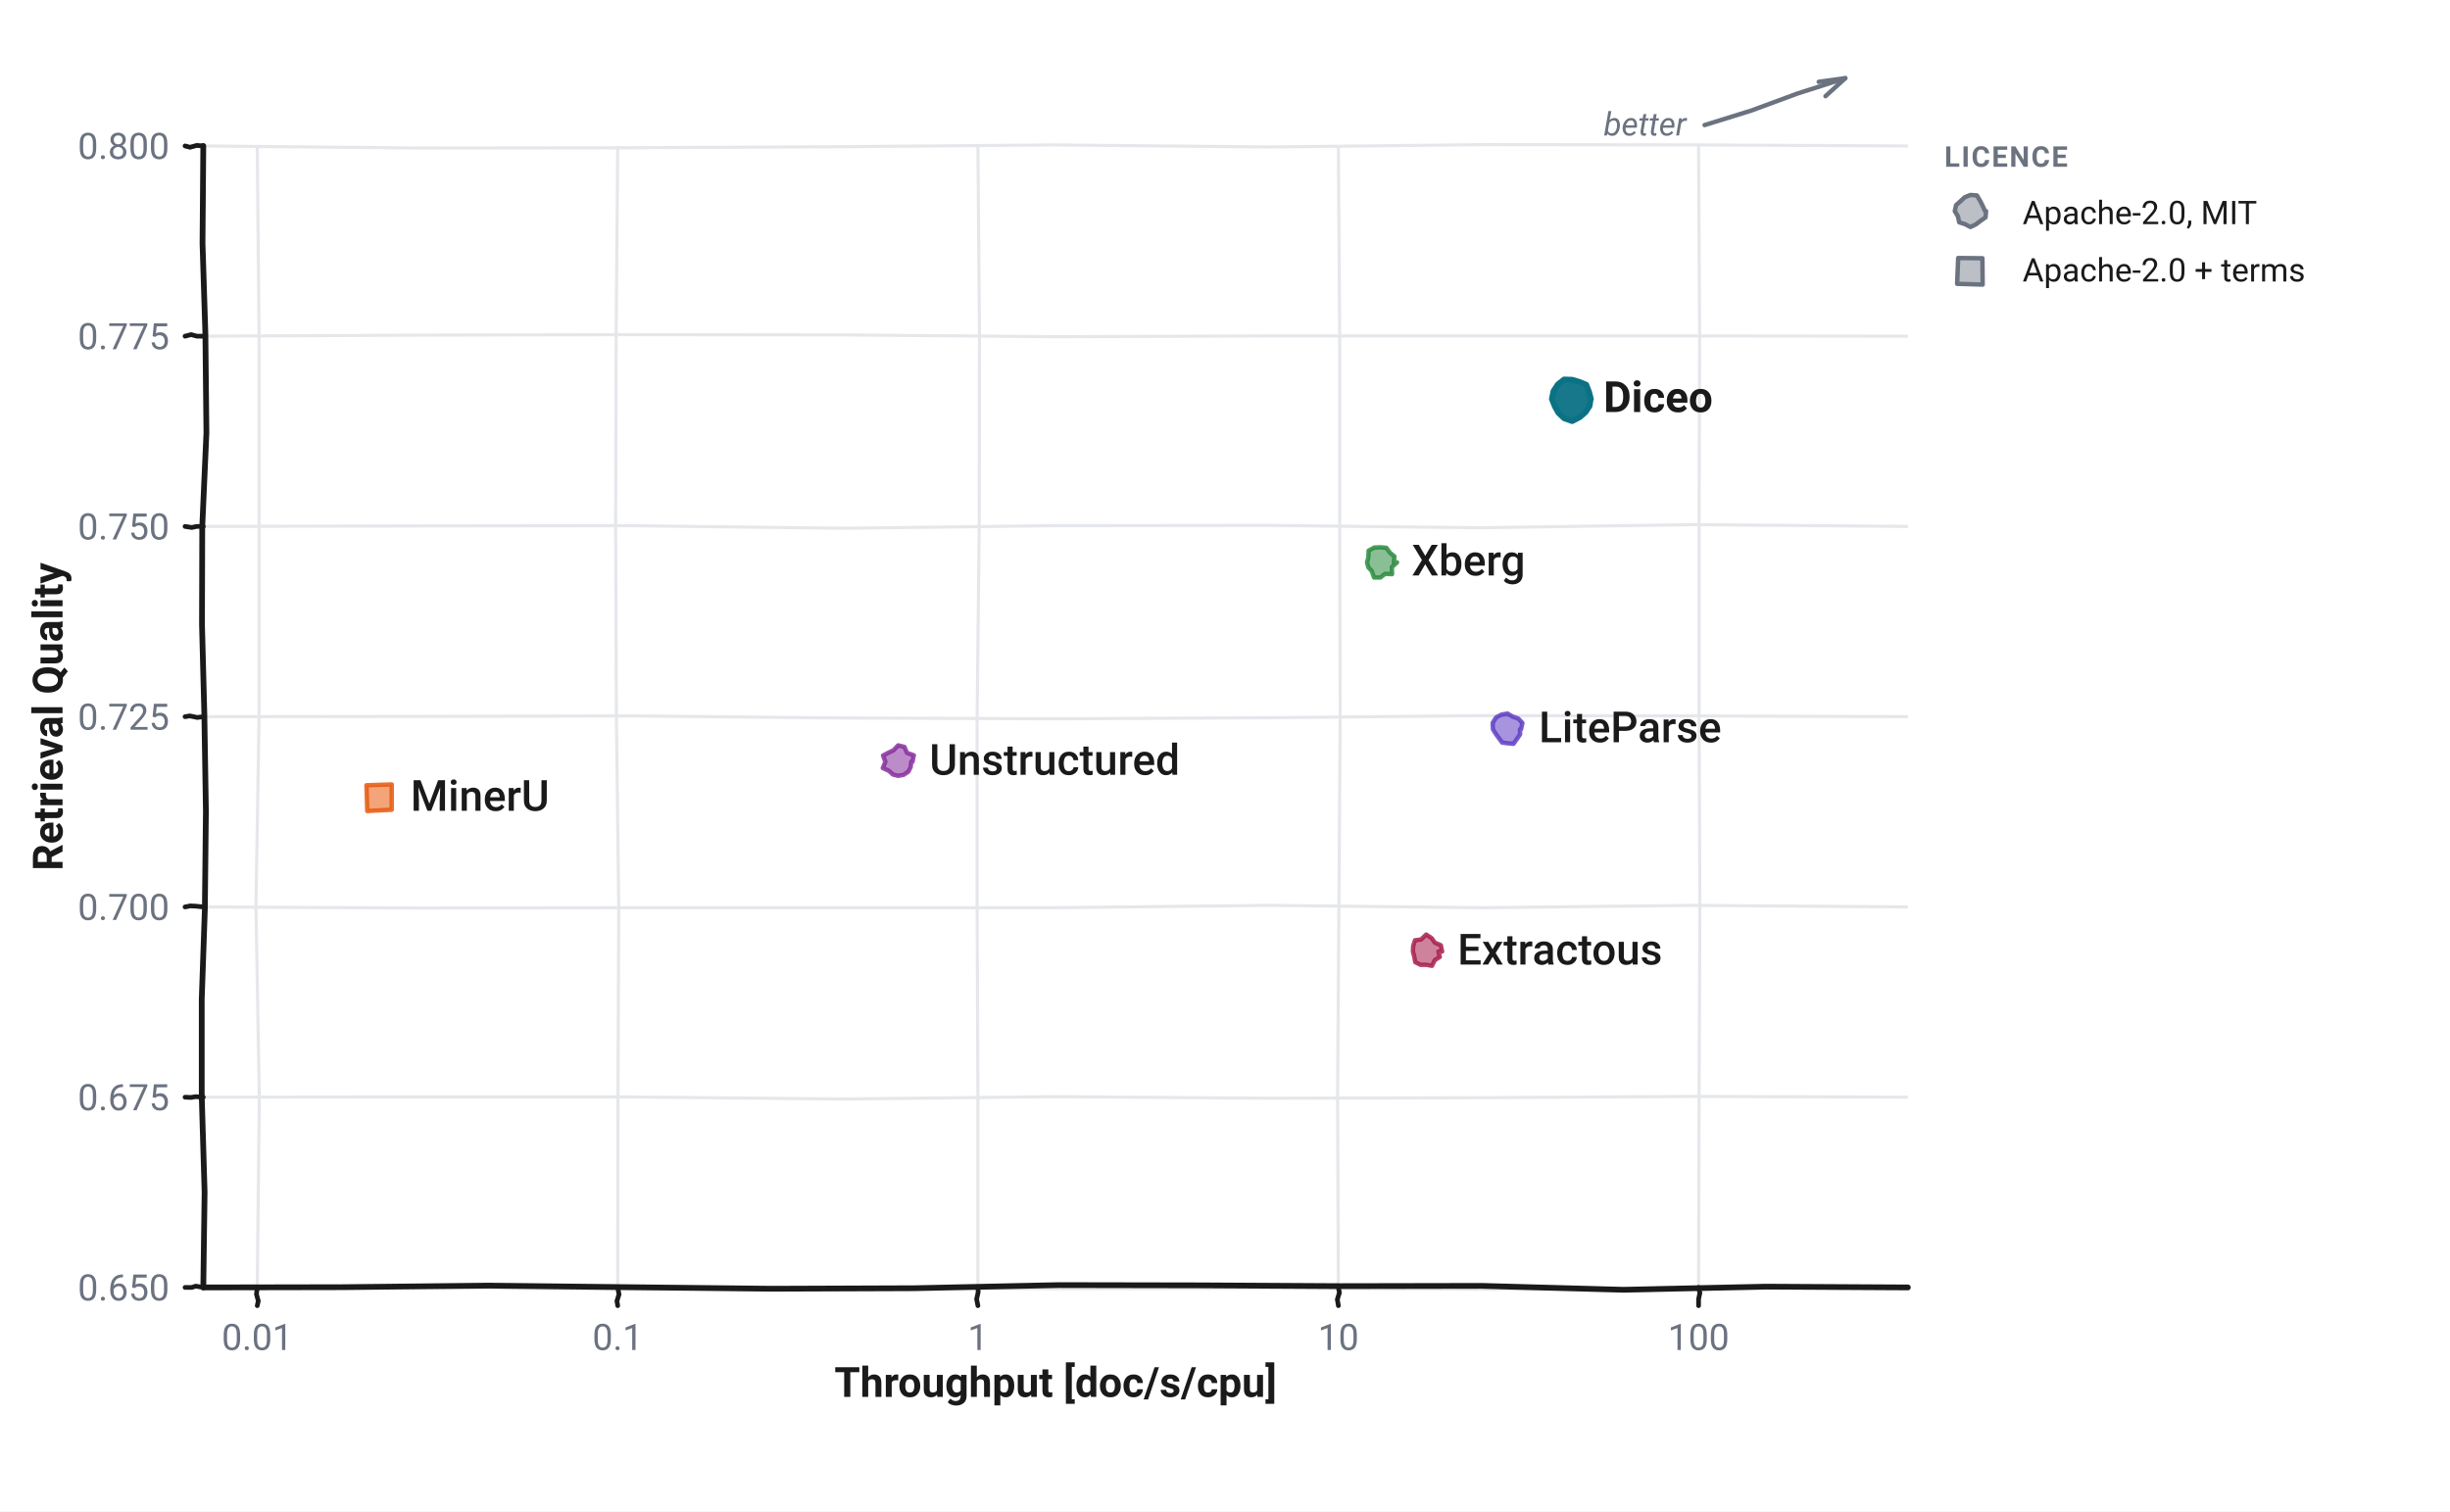
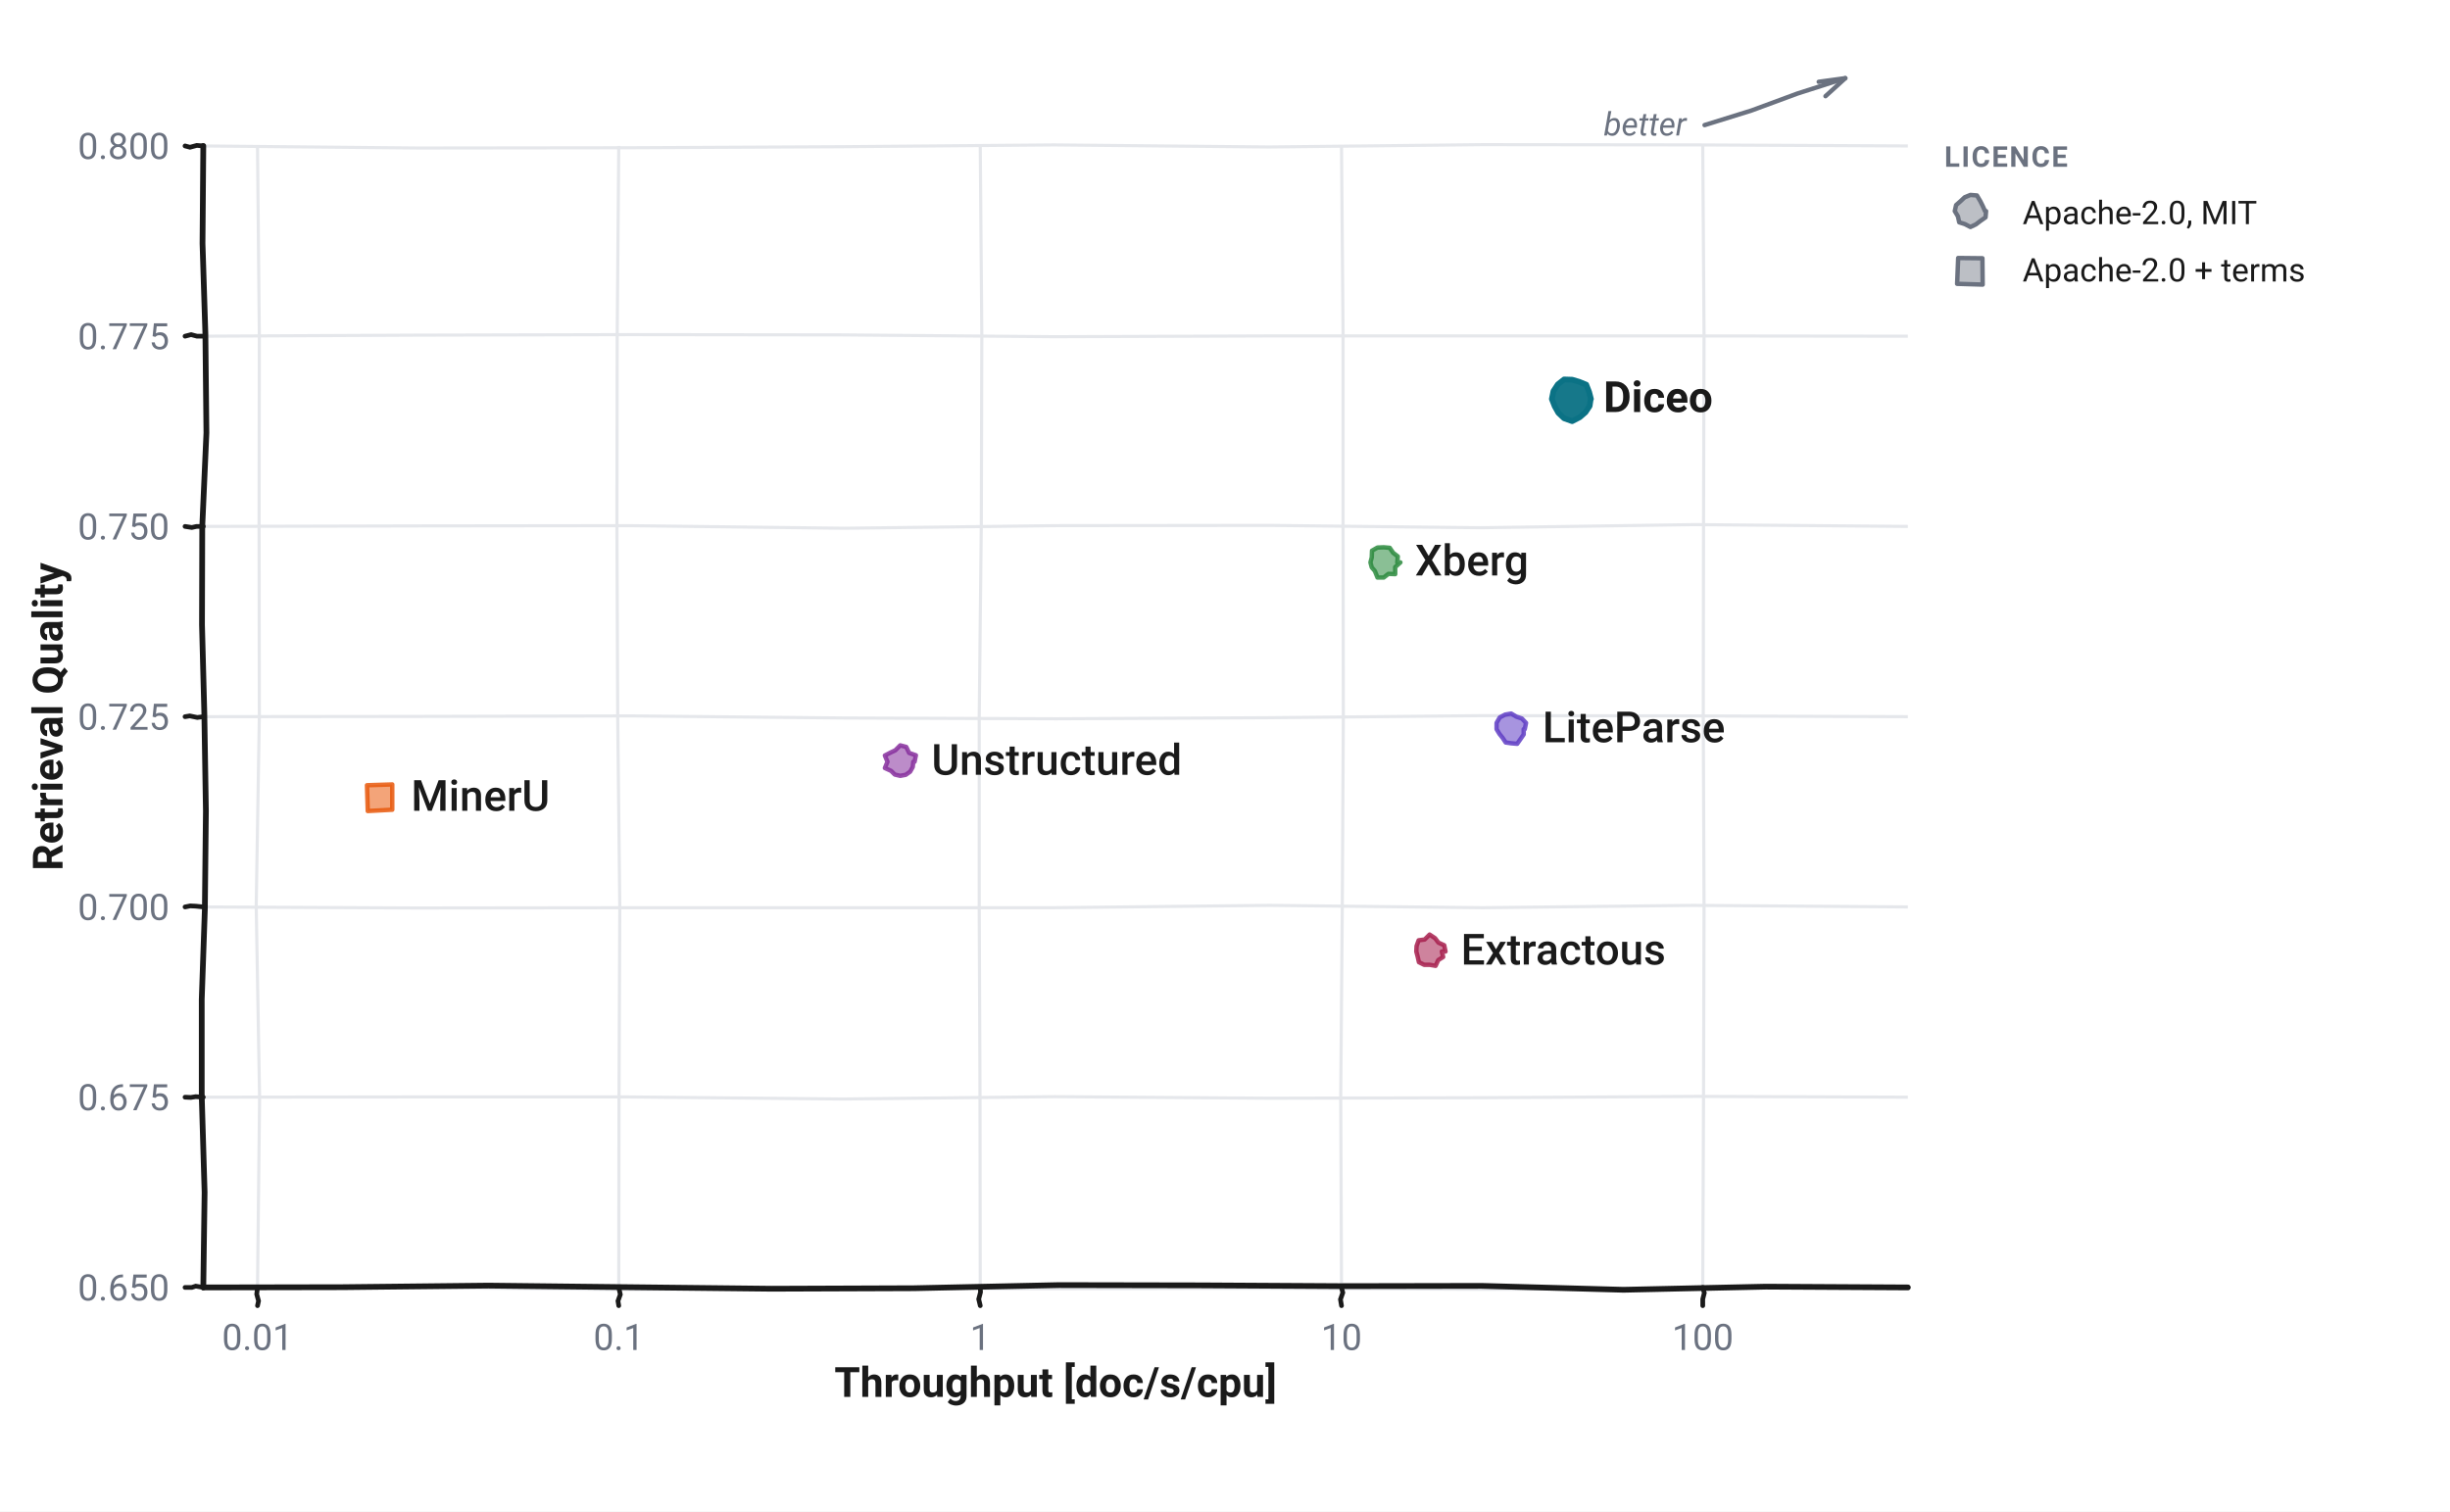
<svg xmlns="http://www.w3.org/2000/svg" viewBox="0 0 940 580" width="940" height="580" font-family="-apple-system, BlinkMacSystemFont, 'Segoe UI', Roboto, sans-serif" role="img" aria-label="Retrieval quality against throughput for 6 document extraction tools on synthetic held-out PDFs, each drawn at three chunk sizes. Throughput is on a logarithmic horizontal axis, so further right is faster and higher is better. Measured on 44 synthetic held-out PDFs · 776 queries, with every arm chunked by Diceo's splitter so the chunk-size aims mean the same thing on every line. Throughput for Extractous, LiteParse, MinerU, Unstructured, Xberg is quoted from the session that timed it rather than re-measured here; only their quality is new.">
  <style>@media (prefers-color-scheme: dark){.bg{fill:#0d1117}.t{fill:#e8e8e8}.d{fill:#9ca3af}.axis{stroke:#e8e8e8}.grid{stroke:#374151}.s-diceo{fill:#3bc9db;stroke:#3bc9db}.s-liteparse{fill:#9775fa;stroke:#9775fa}.s-extractous{fill:#f06595;stroke:#f06595}.s-xberg{fill:#69db7c;stroke:#69db7c}.s-unstructured{fill:#da77f2;stroke:#da77f2}.s-mineru{fill:#ffa94d;stroke:#ffa94d}}</style>
  <rect class="bg" width="940" height="580" fill="#ffffff" />
-   <path class="grid" d="M 98.7 56.0 L 99.4 128.9 L 99.4 201.7 L 99.4 275.0 L 98.2 347.6 L 99.5 421.2 L 98.7 494.0" stroke="#e5e7eb" stroke-width="1.2" fill="none" />
-   <path class="grid" d="M 237.0 56.0 L 236.4 129.2 L 236.2 201.6 L 236.5 275.3 L 237.4 348.2 L 237.1 420.5 L 237.0 494.0" stroke="#e5e7eb" stroke-width="1.2" fill="none" />
-   <path class="grid" d="M 375.2 56.0 L 375.8 129.2 L 375.7 201.3 L 374.9 275.2 L 374.9 347.7 L 375.2 421.1 L 375.2 494.0" stroke="#e5e7eb" stroke-width="1.2" fill="none" />
-   <path class="grid" d="M 513.5 56.0 L 514.0 128.5 L 514.0 201.4 L 514.2 274.9 L 513.7 348.5 L 513.2 420.4 L 513.5 494.0" stroke="#e5e7eb" stroke-width="1.2" fill="none" />
-   <path class="grid" d="M 651.7 56.0 L 652.1 128.6 L 651.9 202.5 L 651.9 275.0 L 652.2 348.0 L 651.9 421.4 L 651.7 494.0" stroke="#e5e7eb" stroke-width="1.2" fill="none" />
+   <path class="grid" d="M 98.8 56.0 L 99.5 128.9 L 99.4 201.7 L 99.5 275.0 L 98.3 347.6 L 99.6 421.2 L 98.8 494.0" stroke="#e5e7eb" stroke-width="1.2" fill="none" />
+   <path class="grid" d="M 237.4 56.0 L 236.8 129.2 L 236.7 201.6 L 237.0 275.3 L 237.8 348.2 L 237.5 420.5 L 237.4 494.0" stroke="#e5e7eb" stroke-width="1.2" fill="none" />
+   <path class="grid" d="M 376.1 56.0 L 376.7 129.2 L 376.5 201.3 L 375.7 275.2 L 375.7 347.7 L 376.0 421.1 L 376.1 494.0" stroke="#e5e7eb" stroke-width="1.2" fill="none" />
+   <path class="grid" d="M 514.7 56.0 L 515.3 128.5 L 515.3 201.4 L 515.4 274.9 L 515.0 348.5 L 514.4 420.4 L 514.7 494.0" stroke="#e5e7eb" stroke-width="1.2" fill="none" />
+   <path class="grid" d="M 653.3 56.0 L 653.8 128.6 L 653.6 202.5 L 653.5 275.0 L 653.8 348.0 L 653.6 421.4 L 653.3 494.0" stroke="#e5e7eb" stroke-width="1.2" fill="none" />
  <path class="grid" d="M 78.0 494.0 L 159.1 494.0 L 242.0 494.8 L 323.0 494.3 L 404.2 494.5 L 486.3 494.3 L 568.3 494.7 L 650.7 494.4 L 732.0 494.0" stroke="#e5e7eb" stroke-width="1.2" fill="none" />
  <path class="grid" d="M 78.0 421.0 L 159.2 420.9 L 240.9 420.9 L 323.3 421.7 L 404.7 420.8 L 487.2 421.4 L 568.0 421.2 L 651.0 420.7 L 732.0 421.0" stroke="#e5e7eb" stroke-width="1.2" fill="none" />
  <path class="grid" d="M 78.0 348.0 L 159.7 348.4 L 241.4 348.3 L 322.9 348.3 L 404.3 348.3 L 487.1 347.4 L 568.8 348.3 L 649.8 347.4 L 732.0 348.0" stroke="#e5e7eb" stroke-width="1.2" fill="none" />
  <path class="grid" d="M 78.0 275.0 L 159.9 274.9 L 242.2 274.7 L 323.7 275.5 L 405.3 275.8 L 486.1 275.4 L 568.8 274.6 L 649.8 274.7 L 732.0 275.0" stroke="#e5e7eb" stroke-width="1.2" fill="none" />
  <path class="grid" d="M 78.0 202.0 L 160.3 201.8 L 241.3 201.7 L 323.9 202.7 L 404.6 201.7 L 486.9 201.6 L 568.1 202.5 L 650.0 201.3 L 732.0 202.0" stroke="#e5e7eb" stroke-width="1.2" fill="none" />
  <path class="grid" d="M 78.0 129.0 L 159.4 128.6 L 242.2 128.4 L 322.5 128.5 L 404.7 129.2 L 486.0 128.9 L 568.4 128.9 L 649.7 128.9 L 732.0 129.0" stroke="#e5e7eb" stroke-width="1.2" fill="none" />
  <path class="grid" d="M 78.0 56.0 L 160.5 56.8 L 241.8 56.7 L 322.5 56.3 L 404.4 55.6 L 486.9 56.4 L 568.9 55.5 L 650.8 55.6 L 732.0 56.0" stroke="#e5e7eb" stroke-width="1.2" fill="none" />
  <path class="axis" d="M 78.0 494.0 L 131.5 493.9 L 187.4 493.3 L 240.8 493.9 L 296.0 494.5 L 350.7 494.3 L 406.3 493.1 L 460.7 493.2 L 513.7 493.5 L 568.4 493.4 L 622.9 494.9 L 677.5 493.7 L 732.0 494.0" stroke="#1a1a1a" stroke-width="2.2" fill="none" stroke-linecap="round" />
  <path class="axis" d="M 78.0 56.0 L 77.7 93.4 L 78.8 128.1 L 79.2 166.1 L 77.6 202.1 L 77.5 239.7 L 78.4 274.0 L 79.0 311.2 L 78.6 348.8 L 77.4 383.5 L 77.4 420.6 L 78.5 457.5 L 78.0 494.0" stroke="#1a1a1a" stroke-width="2.2" fill="none" stroke-linecap="round" />
-   <path class="axis" d="M 98.7 494.0 L 98.4 496.6 L 99.1 499.2 L 98.7 501.0" stroke="#1a1a1a" stroke-width="1.8" fill="none" stroke-linecap="round" />
-   <text x="98.7" y="518" class="d" fill="#6b7280" font-size="14" text-anchor="middle">0.01</text>
-   <path class="axis" d="M 237.0 494.0 L 237.5 496.7 L 236.7 499.2 L 237.0 501.0" stroke="#1a1a1a" stroke-width="1.8" fill="none" stroke-linecap="round" />
-   <text x="237.0" y="518" class="d" fill="#6b7280" font-size="14" text-anchor="middle">0.1</text>
-   <path class="axis" d="M 375.2 494.0 L 375.3 495.8 L 374.7 498.5 L 375.2 501.0" stroke="#1a1a1a" stroke-width="1.8" fill="none" stroke-linecap="round" />
-   <text x="375.2" y="518" class="d" fill="#6b7280" font-size="14" text-anchor="middle">1</text>
-   <path class="axis" d="M 513.5 494.0 L 513.9 496.0 L 513.1 498.6 L 513.5 501.0" stroke="#1a1a1a" stroke-width="1.8" fill="none" stroke-linecap="round" />
-   <text x="513.5" y="518" class="d" fill="#6b7280" font-size="14" text-anchor="middle">10</text>
-   <path class="axis" d="M 651.7 494.0 L 652.2 496.1 L 651.7 498.5 L 651.7 501.0" stroke="#1a1a1a" stroke-width="1.8" fill="none" stroke-linecap="round" />
-   <text x="651.7" y="518" class="d" fill="#6b7280" font-size="14" text-anchor="middle">100</text>
+   <path class="axis" d="M 98.8 494.0 L 98.5 496.6 L 99.2 499.2 L 98.8 501.0" stroke="#1a1a1a" stroke-width="1.8" fill="none" stroke-linecap="round" />
+   <text x="98.8" y="518" class="d" fill="#6b7280" font-size="14" text-anchor="middle">0.01</text>
+   <path class="axis" d="M 237.4 494.0 L 238.0 496.7 L 237.1 499.2 L 237.4 501.0" stroke="#1a1a1a" stroke-width="1.8" fill="none" stroke-linecap="round" />
+   <text x="237.4" y="518" class="d" fill="#6b7280" font-size="14" text-anchor="middle">0.1</text>
+   <path class="axis" d="M 376.1 494.0 L 376.2 495.8 L 375.5 498.5 L 376.1 501.0" stroke="#1a1a1a" stroke-width="1.8" fill="none" stroke-linecap="round" />
+   <text x="376.1" y="518" class="d" fill="#6b7280" font-size="14" text-anchor="middle">1</text>
+   <path class="axis" d="M 514.7 494.0 L 515.2 496.0 L 514.3 498.6 L 514.7 501.0" stroke="#1a1a1a" stroke-width="1.8" fill="none" stroke-linecap="round" />
+   <text x="514.7" y="518" class="d" fill="#6b7280" font-size="14" text-anchor="middle">10</text>
+   <path class="axis" d="M 653.3 494.0 L 653.9 496.1 L 653.3 498.5 L 653.3 501.0" stroke="#1a1a1a" stroke-width="1.8" fill="none" stroke-linecap="round" />
+   <text x="653.3" y="518" class="d" fill="#6b7280" font-size="14" text-anchor="middle">100</text>
  <path class="axis" d="M 71.0 494.0 L 73.6 494.0 L 75.1 493.5 L 78.0 494.0" stroke="#1a1a1a" stroke-width="1.8" fill="none" stroke-linecap="round" />
  <text x="65" y="499.0" class="d" fill="#6b7280" font-size="14" text-anchor="end">0.650</text>
  <path class="axis" d="M 71.0 421.0 L 73.2 421.1 L 75.1 420.8 L 78.0 421.0" stroke="#1a1a1a" stroke-width="1.8" fill="none" stroke-linecap="round" />
  <text x="65" y="426.0" class="d" fill="#6b7280" font-size="14" text-anchor="end">0.675</text>
  <path class="axis" d="M 71.0 348.0 L 73.0 347.6 L 75.1 347.7 L 78.0 348.0" stroke="#1a1a1a" stroke-width="1.8" fill="none" stroke-linecap="round" />
  <text x="65" y="353.0" class="d" fill="#6b7280" font-size="14" text-anchor="end">0.700</text>
  <path class="axis" d="M 71.0 275.0 L 72.8 274.7 L 75.7 275.3 L 78.0 275.0" stroke="#1a1a1a" stroke-width="1.8" fill="none" stroke-linecap="round" />
  <text x="65" y="280.0" class="d" fill="#6b7280" font-size="14" text-anchor="end">0.725</text>
  <path class="axis" d="M 71.0 202.0 L 73.6 202.4 L 75.4 202.0 L 78.0 202.0" stroke="#1a1a1a" stroke-width="1.8" fill="none" stroke-linecap="round" />
  <text x="65" y="207.0" class="d" fill="#6b7280" font-size="14" text-anchor="end">0.750</text>
  <path class="axis" d="M 71.0 129.0 L 73.3 128.4 L 75.6 129.0 L 78.0 129.0" stroke="#1a1a1a" stroke-width="1.8" fill="none" stroke-linecap="round" />
  <text x="65" y="134.0" class="d" fill="#6b7280" font-size="14" text-anchor="end">0.775</text>
  <path class="axis" d="M 71.0 56.0 L 72.9 56.5 L 75.5 55.8 L 78.0 56.0" stroke="#1a1a1a" stroke-width="1.8" fill="none" stroke-linecap="round" />
  <text x="65" y="61.0" class="d" fill="#6b7280" font-size="14" text-anchor="end">0.800</text>
-   <path class="s-liteparse" d="M 583.2 279.8 L 583.2 281.8 L 582.1 283.4 L 580.7 285.4 L 578.4 285.2 L 576.3 284.9 L 575.0 283.1 L 573.9 281.6 L 572.8 279.8 L 572.7 277.4 L 574.0 275.3 L 576.1 274.2 L 578.4 273.8 L 580.4 275.0 L 582.5 275.7 L 584.1 277.4 L 583.6 279.8 Z" fill="#5f3dc4" fill-opacity="0.55" stroke="#5f3dc4" stroke-width="1.7" stroke-linejoin="round" stroke-opacity="0.85" />
-   <text x="590.4" y="284.8" class="t" fill="#1a1a1a" font-size="16.5" font-weight="500" text-anchor="start">LiteParse</text>
-   <path class="s-extractous" d="M 551.9 365.1 L 552.4 367.2 L 550.5 368.4 L 549.4 370.6 L 547.2 370.2 L 545.0 370.2 L 543.0 369.2 L 542.6 367.0 L 542.1 365.1 L 542.2 363.0 L 542.9 360.8 L 545.2 360.5 L 547.2 358.6 L 549.3 360.0 L 550.5 361.7 L 552.8 362.7 L 553.3 365.1 Z" fill="#a61e4d" fill-opacity="0.55" stroke="#a61e4d" stroke-width="1.7" stroke-linejoin="round" stroke-opacity="0.85" />
-   <text x="559.2" y="370.1" class="t" fill="#1a1a1a" font-size="16.5" font-weight="500" text-anchor="start">Extractous</text>
-   <path class="s-xberg" d="M 536.0 215.8 L 534.0 217.6 L 534.1 220.3 L 531.4 220.2 L 529.6 221.6 L 527.2 221.6 L 526.3 219.1 L 525.0 217.7 L 524.5 215.8 L 525.0 213.9 L 525.1 211.3 L 527.3 210.1 L 529.6 210.0 L 531.9 210.2 L 533.3 212.1 L 535.0 213.5 L 534.8 215.8 Z" fill="#2b8a3e" fill-opacity="0.55" stroke="#2b8a3e" stroke-width="1.7" stroke-linejoin="round" stroke-opacity="0.85" />
-   <text x="541.6" y="220.8" class="t" fill="#1a1a1a" font-size="16.5" font-weight="500" text-anchor="start">Xberg</text>
-   <path class="s-unstructured" d="M 349.6 292.3 L 349.4 294.3 L 348.5 296.1 L 346.7 297.3 L 344.6 297.7 L 342.6 297.2 L 341.1 295.8 L 338.7 294.7 L 339.7 292.3 L 338.8 289.9 L 341.1 288.7 L 342.8 287.9 L 344.6 286.0 L 347.0 286.6 L 348.0 288.9 L 350.6 289.8 L 350.1 292.3 Z" fill="#862e9c" fill-opacity="0.55" stroke="#862e9c" stroke-width="1.7" stroke-linejoin="round" stroke-opacity="0.85" />
-   <text x="356.6" y="297.3" class="t" fill="#1a1a1a" font-size="16.5" font-weight="500" text-anchor="start">Unstructured</text>
-   <path class="s-mineru" d="M 140.6 301.3 L 150.3 301.0 L 150.3 310.7 L 140.9 311.2 Z" fill="#e8590c" fill-opacity="0.55" stroke="#e8590c" stroke-width="1.7" stroke-linejoin="round" stroke-opacity="0.85" />
-   <text x="157.5" y="311.1" class="t" fill="#1a1a1a" font-size="16.5" font-weight="500" text-anchor="start">MinerU</text>
+   <path class="s-liteparse" d="M 584.6 279.8 L 584.6 281.8 L 583.5 283.4 L 582.1 285.4 L 579.8 285.2 L 577.7 284.9 L 576.5 283.1 L 575.3 281.6 L 574.2 279.8 L 574.2 277.4 L 575.4 275.3 L 577.5 274.2 L 579.8 273.8 L 581.8 275.0 L 583.9 275.7 L 585.5 277.4 L 585.0 279.8 Z" fill="#5f3dc4" fill-opacity="0.55" stroke="#5f3dc4" stroke-width="1.7" stroke-linejoin="round" stroke-opacity="0.85" />
+   <text x="591.8" y="284.8" class="t" fill="#1a1a1a" font-size="16.5" font-weight="500" text-anchor="start">LiteParse</text>
+   <path class="s-extractous" d="M 553.2 365.1 L 553.7 367.2 L 551.8 368.4 L 550.8 370.6 L 548.5 370.2 L 546.4 370.2 L 544.4 369.2 L 543.9 367.0 L 543.4 365.1 L 543.5 363.0 L 544.3 360.8 L 546.6 360.5 L 548.5 358.6 L 550.6 360.0 L 551.9 361.7 L 554.1 362.7 L 554.6 365.1 Z" fill="#a61e4d" fill-opacity="0.55" stroke="#a61e4d" stroke-width="1.7" stroke-linejoin="round" stroke-opacity="0.85" />
+   <text x="560.5" y="370.1" class="t" fill="#1a1a1a" font-size="16.5" font-weight="500" text-anchor="start">Extractous</text>
+   <path class="s-xberg" d="M 537.3 215.8 L 535.3 217.6 L 535.3 220.3 L 532.7 220.2 L 530.9 221.6 L 528.5 221.6 L 527.5 219.1 L 526.3 217.7 L 525.8 215.8 L 526.3 213.9 L 526.4 211.3 L 528.5 210.1 L 530.9 210.0 L 533.2 210.2 L 534.5 212.1 L 536.3 213.5 L 536.1 215.8 Z" fill="#2b8a3e" fill-opacity="0.55" stroke="#2b8a3e" stroke-width="1.7" stroke-linejoin="round" stroke-opacity="0.85" />
+   <text x="542.9" y="220.8" class="t" fill="#1a1a1a" font-size="16.5" font-weight="500" text-anchor="start">Xberg</text>
+   <path class="s-unstructured" d="M 350.4 292.3 L 350.2 294.3 L 349.2 296.1 L 347.5 297.3 L 345.4 297.7 L 343.3 297.2 L 341.9 295.8 L 339.5 294.7 L 340.5 292.3 L 339.5 289.9 L 341.8 288.7 L 343.5 287.9 L 345.4 286.0 L 347.7 286.6 L 348.8 288.9 L 351.4 289.8 L 350.9 292.3 Z" fill="#862e9c" fill-opacity="0.55" stroke="#862e9c" stroke-width="1.7" stroke-linejoin="round" stroke-opacity="0.85" />
+   <text x="357.4" y="297.3" class="t" fill="#1a1a1a" font-size="16.5" font-weight="500" text-anchor="start">Unstructured</text>
+   <path class="s-mineru" d="M 140.8 301.3 L 150.5 301.0 L 150.5 310.7 L 141.1 311.2 Z" fill="#e8590c" fill-opacity="0.55" stroke="#e8590c" stroke-width="1.7" stroke-linejoin="round" stroke-opacity="0.85" />
+   <text x="157.7" y="311.1" class="t" fill="#1a1a1a" font-size="16.5" font-weight="500" text-anchor="start">MinerU</text>
  <path class="s-diceo" d="M 610.3 153.1 L 609.9 155.8 L 608.3 158.2 L 606.1 160.1 L 603.2 161.6 L 600.1 160.5 L 597.9 158.4 L 596.5 155.9 L 595.4 153.1 L 596.0 150.1 L 597.7 147.5 L 600.1 145.6 L 603.2 145.7 L 605.9 146.5 L 608.6 147.6 L 609.7 150.4 L 610.4 153.1 Z" fill="#0b7285" fill-opacity="0.95" stroke="#0b7285" stroke-width="2.2" stroke-linejoin="round" stroke-opacity="1.0" />
  <text x="615.2" y="158.1" class="t" fill="#1a1a1a" font-size="16.5" font-weight="700" text-anchor="start">Diceo</text>
  <text x="746" y="64" class="d" fill="#6b7280" font-size="11" font-weight="700" letter-spacing="0.6">LICENCE</text>
  <path class="d" d="M 762.0 81.0 L 761.8 83.4 L 759.8 84.8 L 758.1 86.1 L 756.0 87.1 L 753.9 86.0 L 751.7 85.3 L 751.2 83.0 L 750.0 81.0 L 750.5 78.7 L 752.2 77.2 L 753.8 75.7 L 756.0 74.8 L 758.5 75.0 L 759.8 77.2 L 760.7 79.0 L 761.6 81.0 Z" fill="#6b7280" fill-opacity="0.45" stroke="#6b7280" stroke-width="1.7" stroke-linejoin="round" />
  <text x="776" y="86" class="t" fill="#1a1a1a" font-size="12.5">Apache-2.0, MIT</text>
  <path class="d" d="M 751.3 99.0 L 760.6 99.1 L 760.7 109.2 L 750.9 108.9 Z" fill="#6b7280" fill-opacity="0.45" stroke="#6b7280" stroke-width="1.7" stroke-linejoin="round" />
  <text x="776" y="108" class="t" fill="#1a1a1a" font-size="12.5">Apache-2.0 + terms</text>
  <text x="405" y="536" class="t" fill="#1a1a1a" font-size="16" font-weight="600" text-anchor="middle">Throughput [doc/s/cpu]</text>
  <text x="24" y="275" class="t" fill="#1a1a1a" font-size="16" font-weight="600" text-anchor="middle" transform="rotate(-90 24 275)">Retrieval Quality</text>
  <path class="d" d="M 654.0 48.0 L 672.0 42.4 L 689.6 35.9 L 708.0 30.0" stroke="#6b7280" stroke-width="1.7" fill="none" stroke-linecap="round" />
  <path class="d" d="M 708.0 30.0 L 697.8 31.4 M 708.0 30.0 L 700.4 36.9" stroke="#6b7280" stroke-width="1.7" fill="none" stroke-linecap="round" stroke-linejoin="round" />
  <text x="647" y="52" class="d" fill="#6b7280" font-size="12.5" font-style="italic" text-anchor="end">better</text>
</svg>
